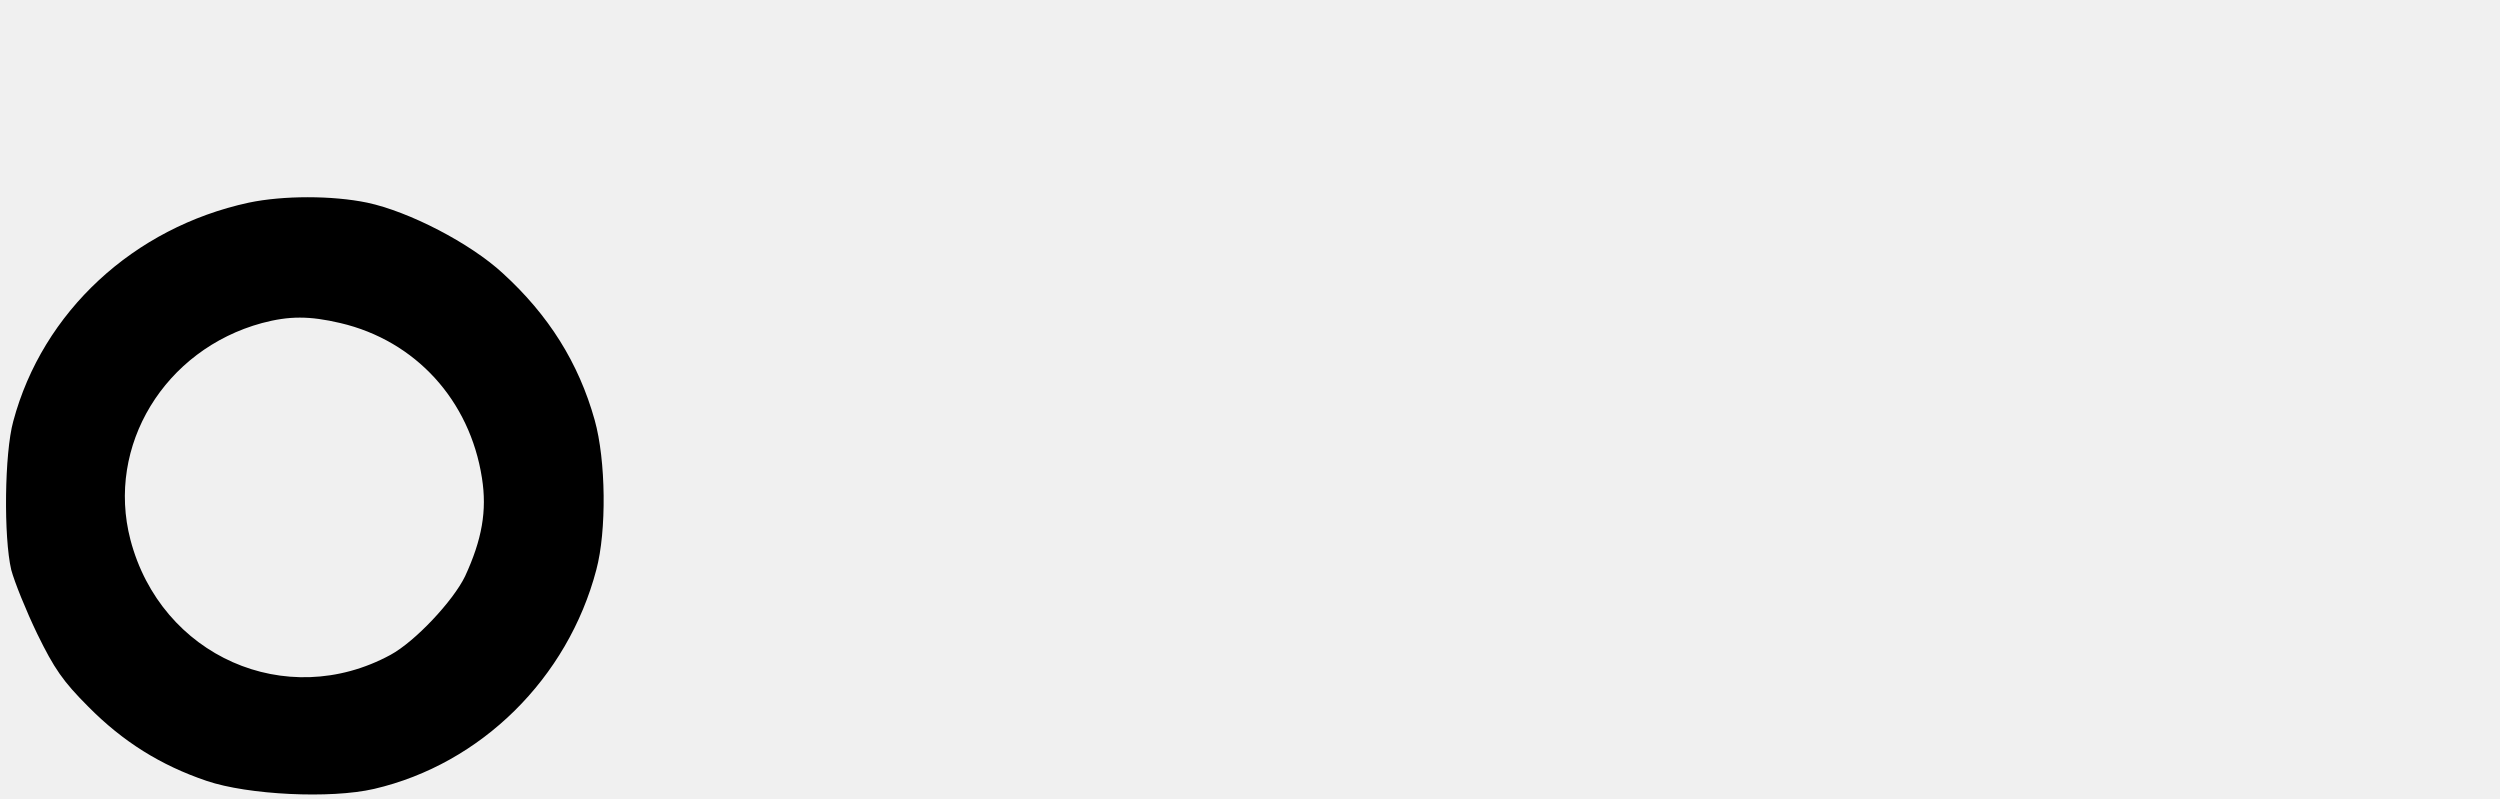
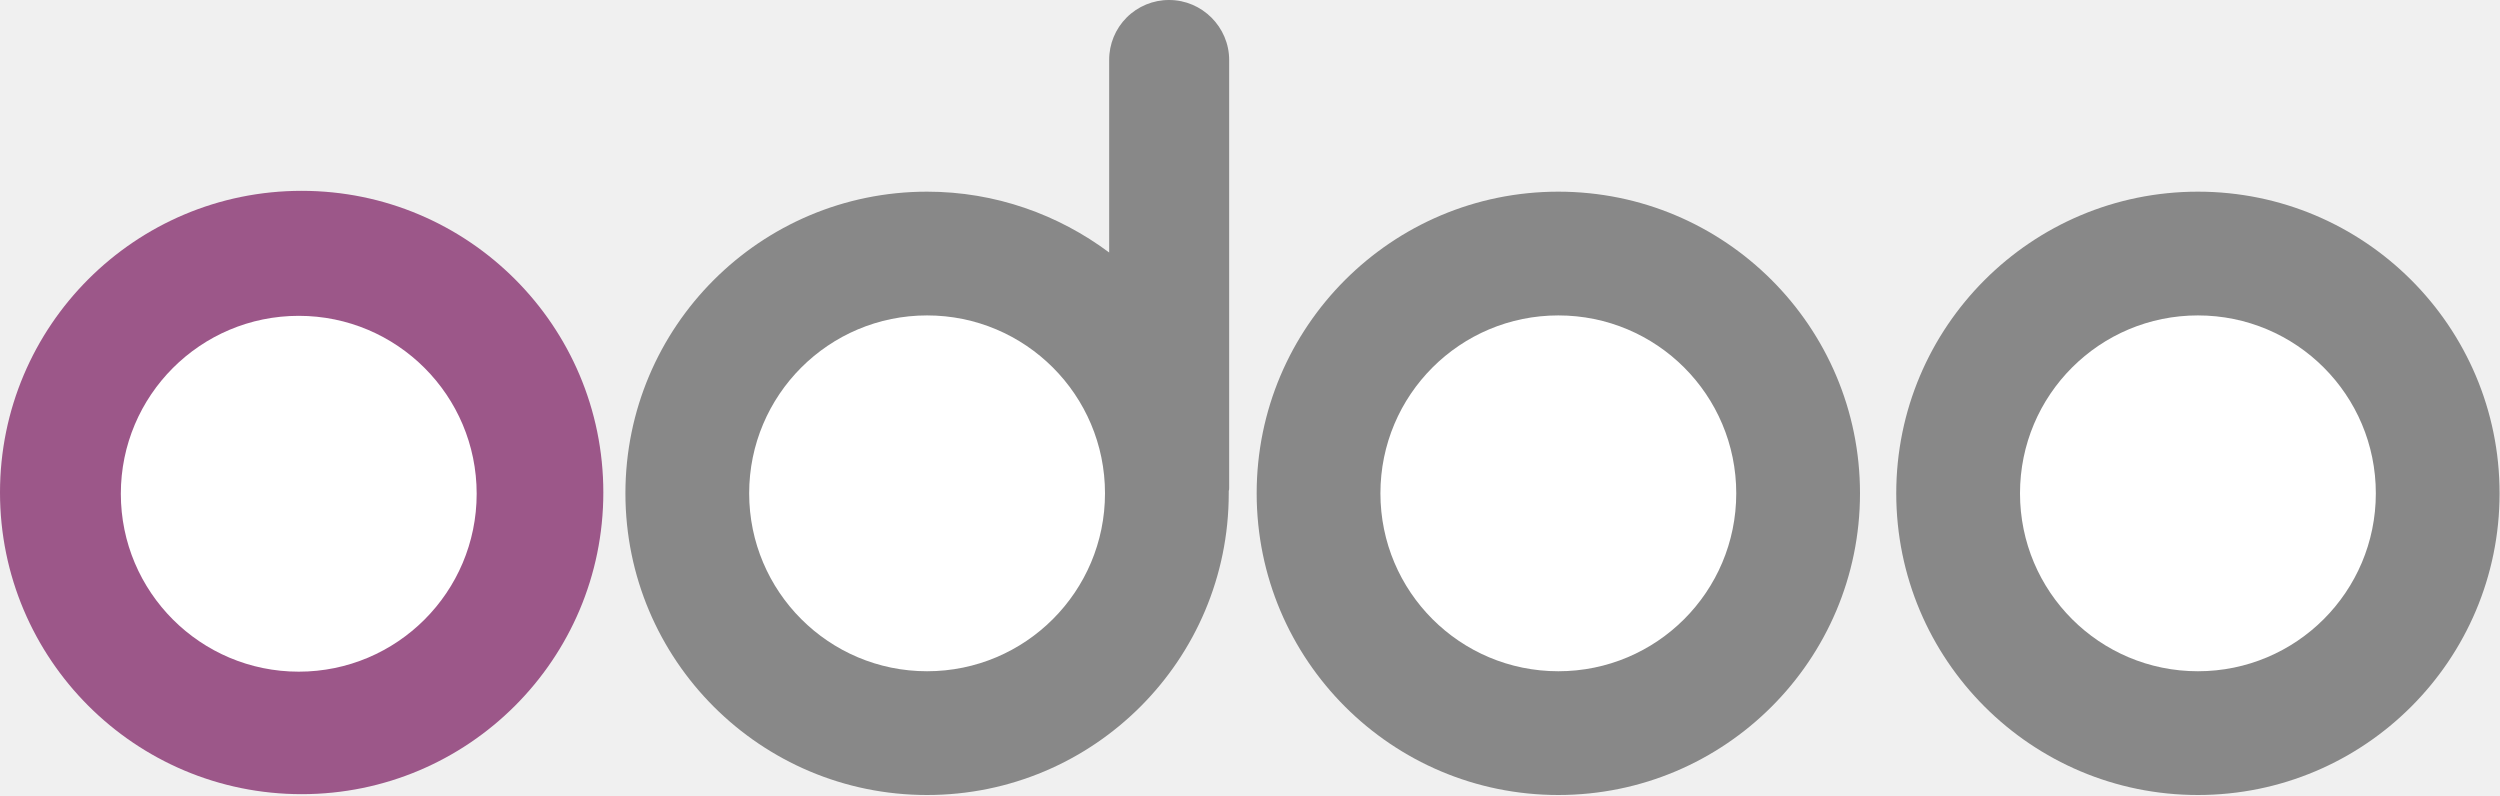
- <svg xmlns="http://www.w3.org/2000/svg" version="1.0" width="623pt" height="199pt" viewBox="0 0 623 199" preserveAspectRatio="xMidYMid meet">
-   <g transform="translate(0,199) scale(0.1,-0.1)" fill="#000000" stroke="none">
-     <path d="M620 1485 c-287 -62 -514 -272 -587 -545 -22 -80 -24 -289 -5 -370 8 -30 37 -102 65 -160 42 -86 64 -118 127 -181 86 -87 180 -146 295 -185 103 -35 309 -45 417 -20 267 62 483 276 554 546 26 97 24 273 -4 373 -40 143 -115 262 -229 366 -81 75 -234 154 -338 176 -87 18 -209 18 -295 0z m228 -300 c188 -44 323 -193 353 -386 13 -82 0 -154 -42 -245 -30 -62 -125 -163 -186 -196 -260 -141 -572 -3 -648 287 -61 234 85 474 328 540 68 18 118 18 195 0z" />
-   </g>
+ <svg xmlns="http://www.w3.org/2000/svg" width="600" height="191">
+   <circle cx="527.5" cy="118.4" r="72.4" fill="#888" />
+   <path d="M527.5 161.1c23.6 0 42.7-19.1 42.7-42.7s-19.1-42.7-42.7-42.7-42.7 19.1-42.7 42.7 19.1 42.7 42.7 42.7z" fill="#fff" />
+   <circle cx="374" cy="118.4" r="72.4" fill="#888" />
+   <path d="M374 161.1c23.6 0 42.7-19.1 42.7-42.7S397.6 75.7 374 75.7s-42.7 19.1-42.7 42.7 19.1 42.7 42.7 42.7z" fill="#fff" />
+   <path d="M294.9 117.8v.6c0 40-32.4 72.4-72.4 72.4s-72.4-32.4-72.4-72.4S182.5 46 222.5 46c16.4 0 31.5 5.5 43.7 14.6V14.4A14.34 14.34 0 0 1 280.6 0c7.9 0 14.4 6.5 14.4 14.4v102.7c0 .2 0 .5-.1.7z" fill="#888" />
+   <circle cx="222.5" cy="118.4" r="42.7" fill="#fff" />
+   <circle cx="72.4" cy="118.2" r="72.4" fill="#9c5789" />
+   <circle cx="71.7" cy="118.5" r="42.7" fill="#fff" />
</svg>
